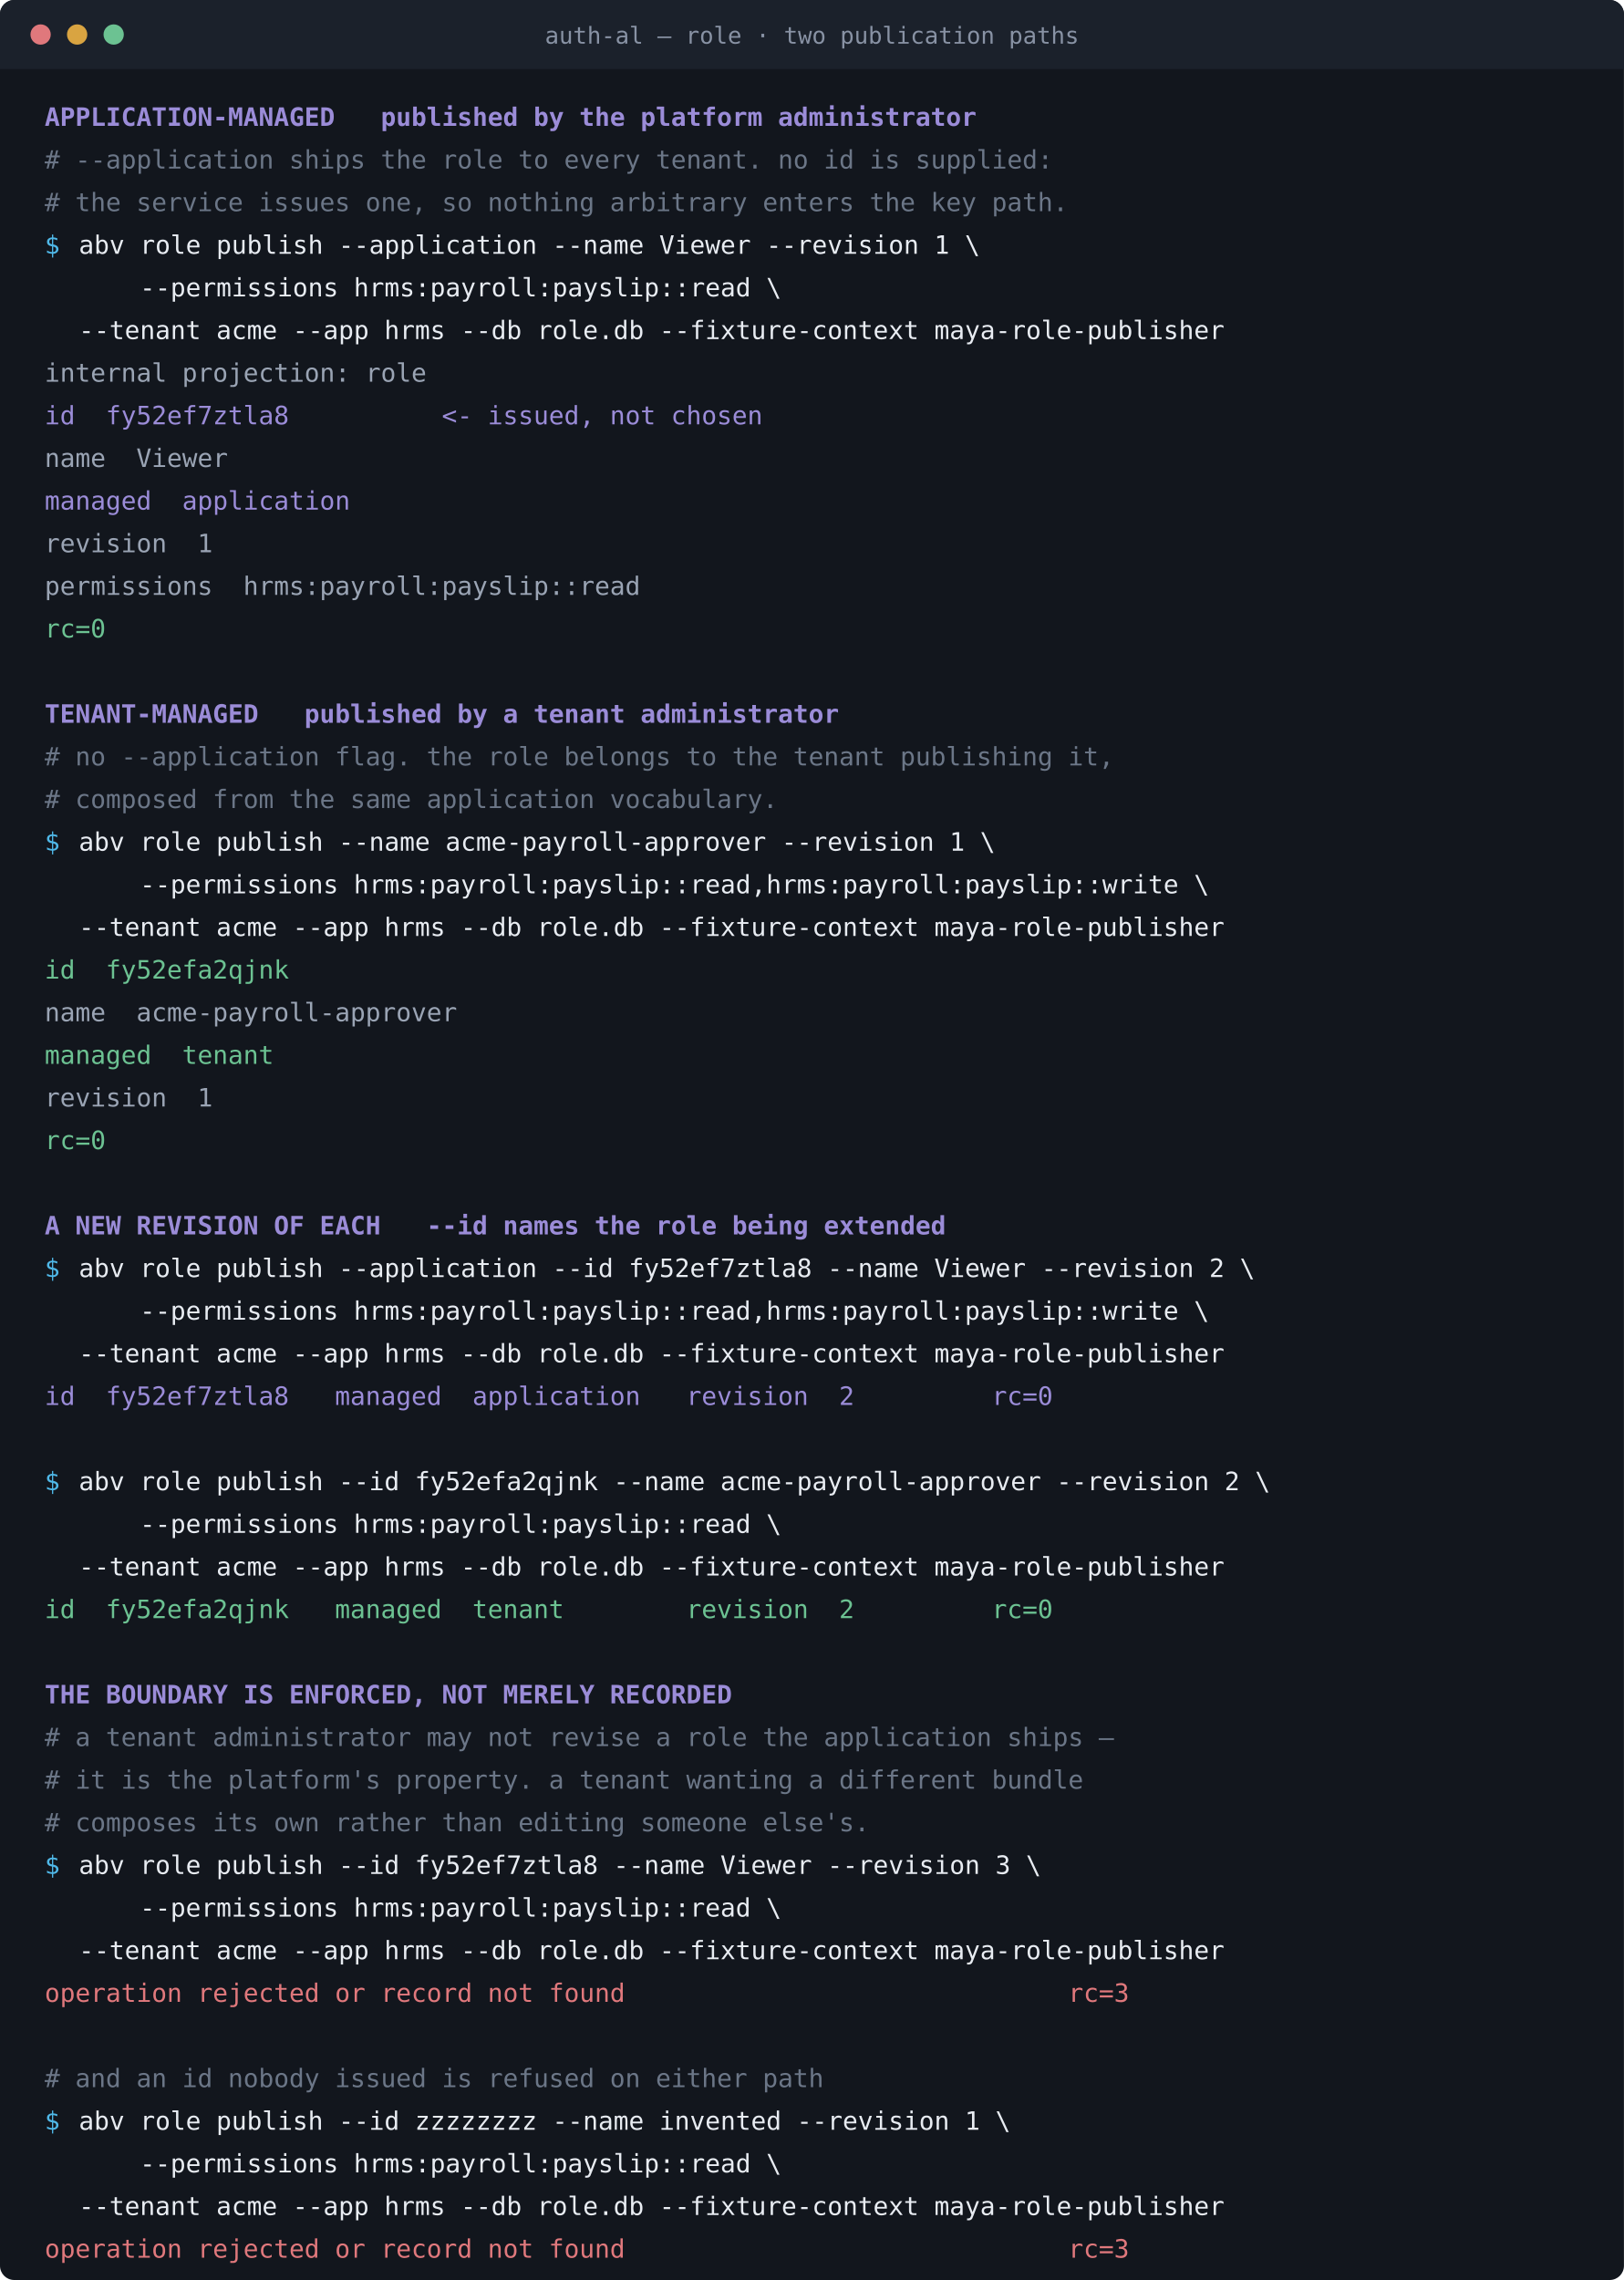
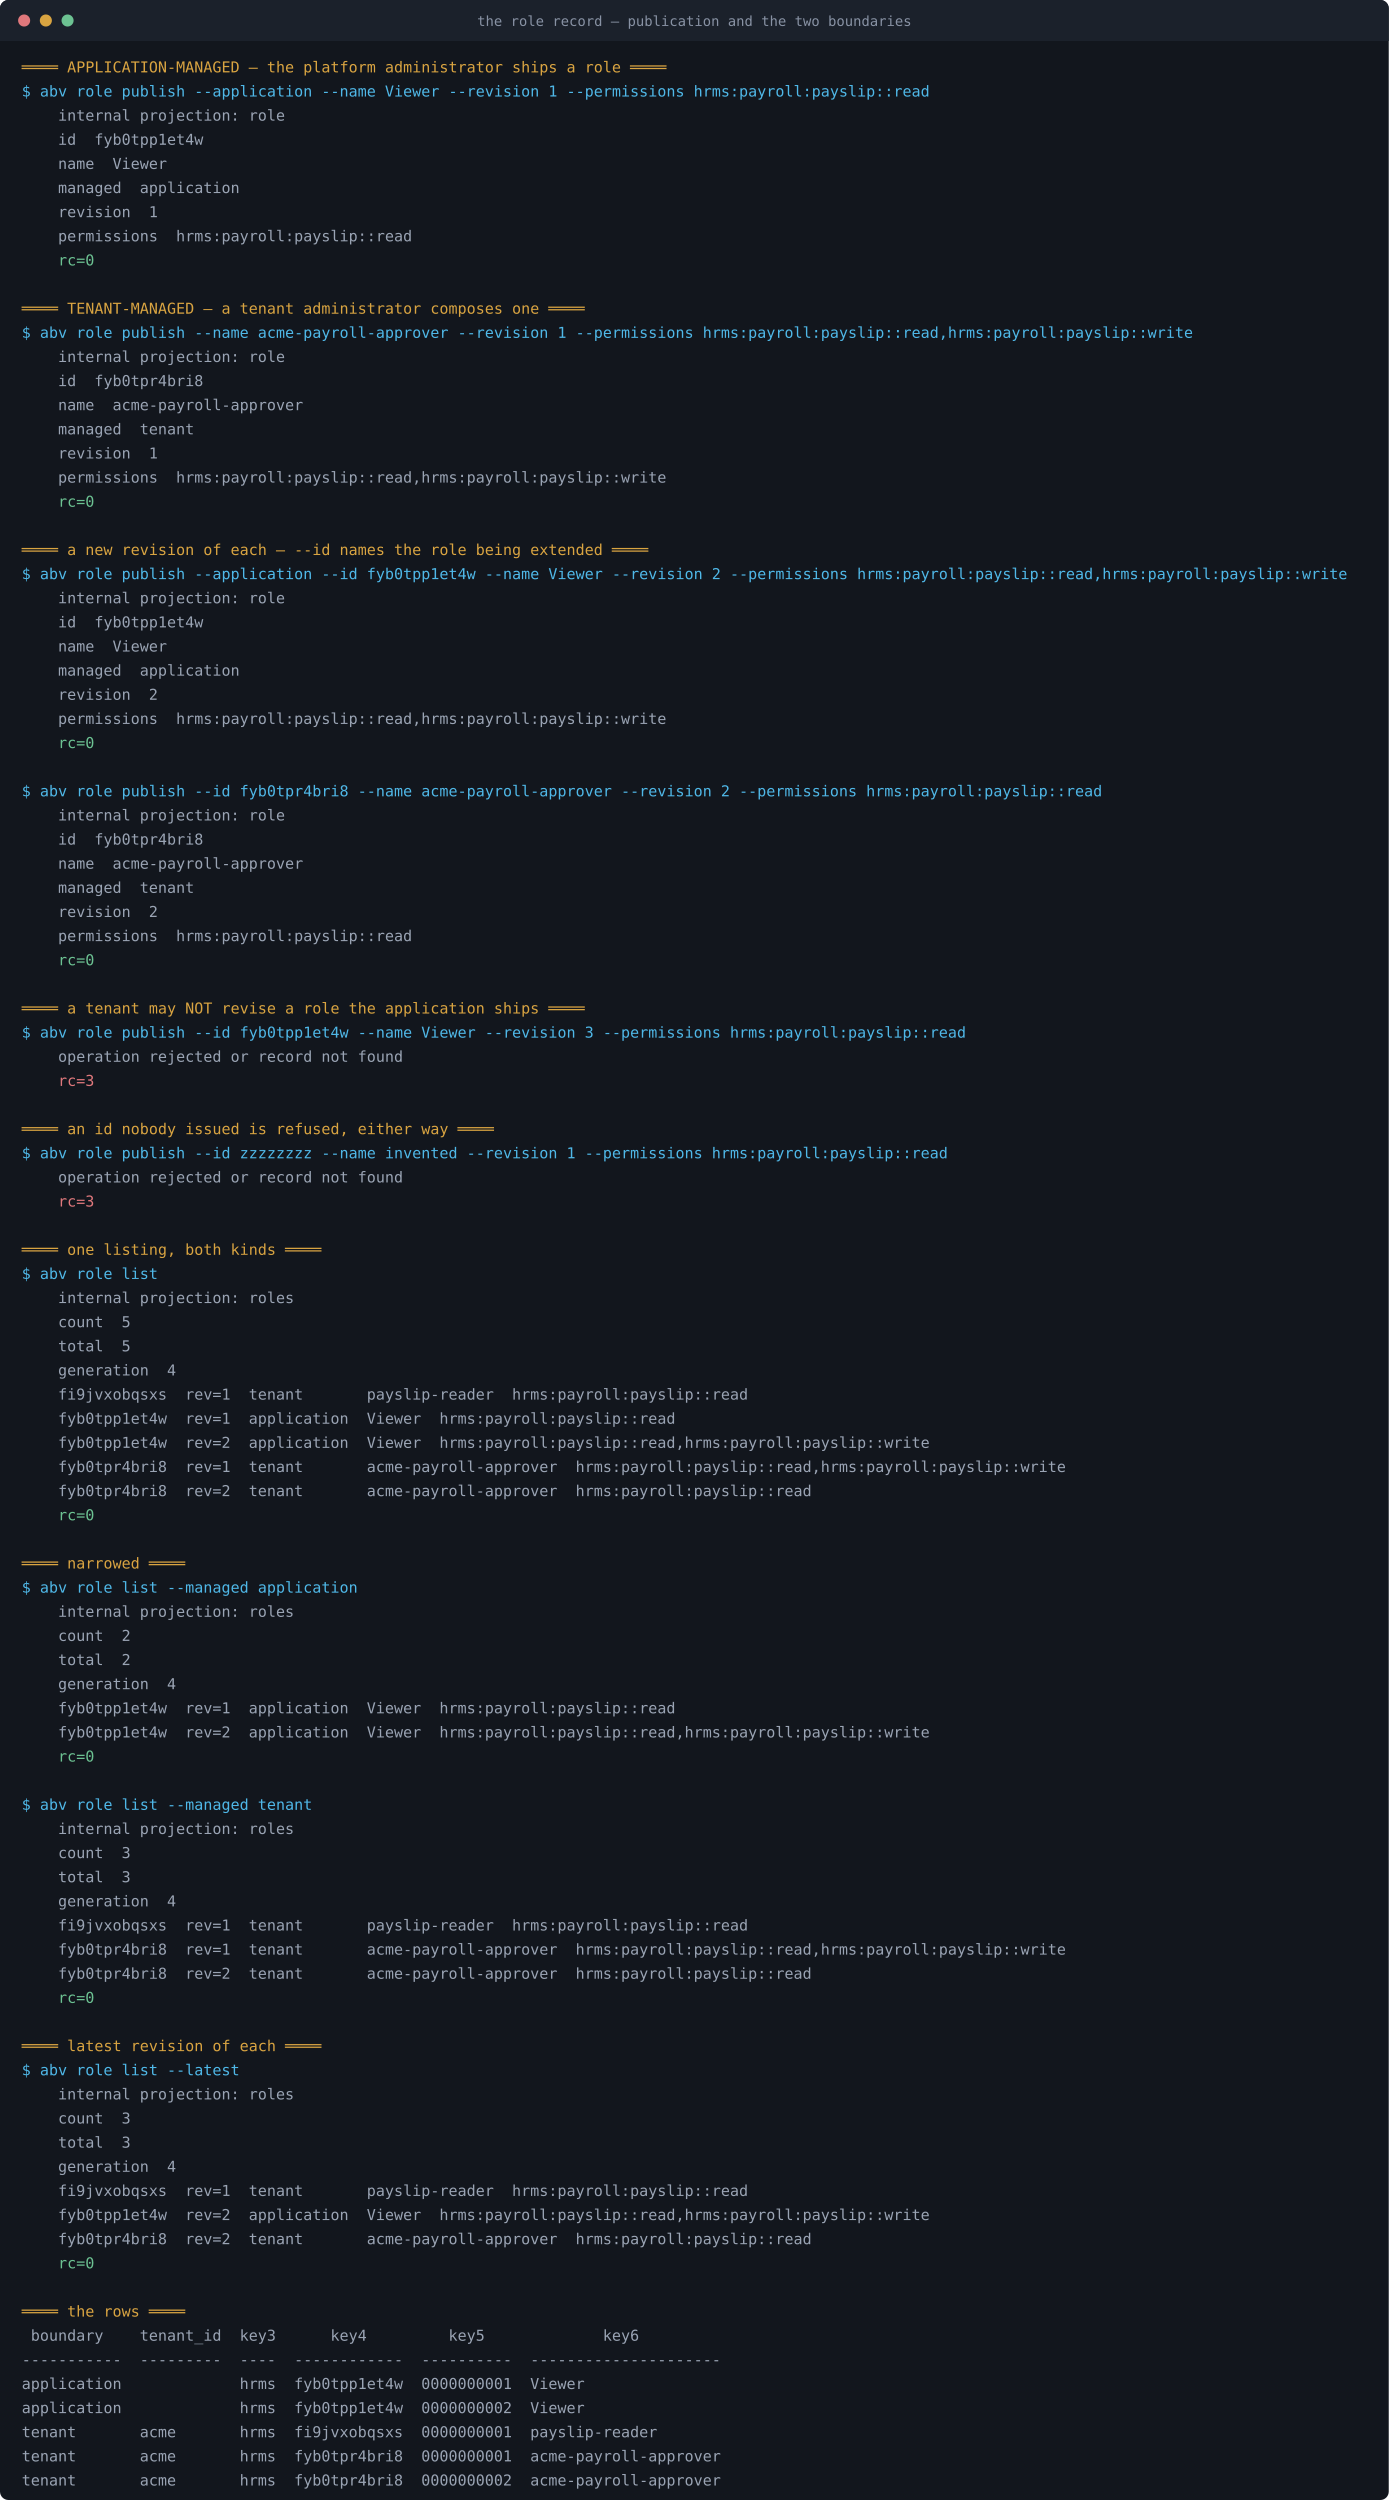
- <svg xmlns="http://www.w3.org/2000/svg" viewBox="0 0 800 1123" width="800" height="1123" font-family="ui-monospace, SFMono-Regular, Menlo, Consolas, monospace" font-size="12.5">
-   <rect width="800" height="1123" rx="7" fill="#12161d" />
-   <path d="M0 7a7 7 0 0 1 7-7h786a7 7 0 0 1 7 7v27H0Z" fill="#1b212b" />
+ <svg xmlns="http://www.w3.org/2000/svg" viewBox="0 0 1151 2072" width="1151" height="2072" font-family="ui-monospace, SFMono-Regular, Menlo, Consolas, monospace" font-size="12.5">
+   <rect width="1151" height="2072" rx="7" fill="#12161d" />
+   <path d="M0 7a7 7 0 0 1 7-7h1137a7 7 0 0 1 7 7v27H0Z" fill="#1b212b" />
  <circle cx="20" cy="17" r="5" fill="#e0787c" />
  <circle cx="38" cy="17" r="5" fill="#d9a441" />
  <circle cx="56" cy="17" r="5" fill="#6cc292" />
-   <text x="400.0" y="21.5" text-anchor="middle" fill="#8892a4" font-size="11.5">auth-al — role · two publication paths</text>
-   <text x="22" y="62" fill="#9b8cd8" font-weight="600" xml:space="preserve">APPLICATION-MANAGED   published by the platform administrator</text>
-   <text x="22" y="83" fill="#6b7687" xml:space="preserve"># --application ships the role to every tenant. no id is supplied:</text>
-   <text x="22" y="104" fill="#6b7687" xml:space="preserve"># the service issues one, so nothing arbitrary enters the key path.</text>
-   <text x="22" y="125" fill="#4fb8e8">$</text>
-   <text x="38.8" y="125" fill="#e8ecf2" xml:space="preserve">abv role publish --application --name Viewer --revision 1 \</text>
-   <text x="38.8" y="146" fill="#e8ecf2" xml:space="preserve">    --permissions hrms:payroll:payslip::read \</text>
-   <text x="38.8" y="167" fill="#e8ecf2" xml:space="preserve">--tenant acme --app hrms --db role.db --fixture-context maya-role-publisher</text>
-   <text x="22" y="188" fill="#9aa4b4" xml:space="preserve">internal projection: role</text>
-   <text x="22" y="209" fill="#9b8cd8" xml:space="preserve">id  fy52ef7ztla8          &lt;- issued, not chosen</text>
-   <text x="22" y="230" fill="#9aa4b4" xml:space="preserve">name  Viewer</text>
-   <text x="22" y="251" fill="#9b8cd8" xml:space="preserve">managed  application</text>
-   <text x="22" y="272" fill="#9aa4b4" xml:space="preserve">revision  1</text>
-   <text x="22" y="293" fill="#9aa4b4" xml:space="preserve">permissions  hrms:payroll:payslip::read</text>
-   <text x="22" y="314" fill="#6cc292" xml:space="preserve">rc=0</text>
-   <text x="22" y="335" fill="#6b7687" xml:space="preserve" />
-   <text x="22" y="356" fill="#9b8cd8" font-weight="600" xml:space="preserve">TENANT-MANAGED   published by a tenant administrator</text>
-   <text x="22" y="377" fill="#6b7687" xml:space="preserve"># no --application flag. the role belongs to the tenant publishing it,</text>
-   <text x="22" y="398" fill="#6b7687" xml:space="preserve"># composed from the same application vocabulary.</text>
-   <text x="22" y="419" fill="#4fb8e8">$</text>
-   <text x="38.8" y="419" fill="#e8ecf2" xml:space="preserve">abv role publish --name acme-payroll-approver --revision 1 \</text>
-   <text x="38.8" y="440" fill="#e8ecf2" xml:space="preserve">    --permissions hrms:payroll:payslip::read,hrms:payroll:payslip::write \</text>
-   <text x="38.8" y="461" fill="#e8ecf2" xml:space="preserve">--tenant acme --app hrms --db role.db --fixture-context maya-role-publisher</text>
-   <text x="22" y="482" fill="#6cc292" xml:space="preserve">id  fy52efa2qjnk</text>
-   <text x="22" y="503" fill="#9aa4b4" xml:space="preserve">name  acme-payroll-approver</text>
-   <text x="22" y="524" fill="#6cc292" xml:space="preserve">managed  tenant</text>
-   <text x="22" y="545" fill="#9aa4b4" xml:space="preserve">revision  1</text>
-   <text x="22" y="566" fill="#6cc292" xml:space="preserve">rc=0</text>
-   <text x="22" y="587" fill="#6b7687" xml:space="preserve" />
-   <text x="22" y="608" fill="#9b8cd8" font-weight="600" xml:space="preserve">A NEW REVISION OF EACH   --id names the role being extended</text>
-   <text x="22" y="629" fill="#4fb8e8">$</text>
-   <text x="38.8" y="629" fill="#e8ecf2" xml:space="preserve">abv role publish --application --id fy52ef7ztla8 --name Viewer --revision 2 \</text>
-   <text x="38.8" y="650" fill="#e8ecf2" xml:space="preserve">    --permissions hrms:payroll:payslip::read,hrms:payroll:payslip::write \</text>
-   <text x="38.8" y="671" fill="#e8ecf2" xml:space="preserve">--tenant acme --app hrms --db role.db --fixture-context maya-role-publisher</text>
-   <text x="22" y="692" fill="#9b8cd8" xml:space="preserve">id  fy52ef7ztla8   managed  application   revision  2         rc=0</text>
-   <text x="22" y="713" fill="#6b7687" xml:space="preserve" />
-   <text x="22" y="734" fill="#4fb8e8">$</text>
-   <text x="38.8" y="734" fill="#e8ecf2" xml:space="preserve">abv role publish --id fy52efa2qjnk --name acme-payroll-approver --revision 2 \</text>
-   <text x="38.8" y="755" fill="#e8ecf2" xml:space="preserve">    --permissions hrms:payroll:payslip::read \</text>
-   <text x="38.8" y="776" fill="#e8ecf2" xml:space="preserve">--tenant acme --app hrms --db role.db --fixture-context maya-role-publisher</text>
-   <text x="22" y="797" fill="#6cc292" xml:space="preserve">id  fy52efa2qjnk   managed  tenant        revision  2         rc=0</text>
-   <text x="22" y="818" fill="#6b7687" xml:space="preserve" />
-   <text x="22" y="839" fill="#9b8cd8" font-weight="600" xml:space="preserve">THE BOUNDARY IS ENFORCED, NOT MERELY RECORDED</text>
-   <text x="22" y="860" fill="#6b7687" xml:space="preserve"># a tenant administrator may not revise a role the application ships —</text>
-   <text x="22" y="881" fill="#6b7687" xml:space="preserve"># it is the platform's property. a tenant wanting a different bundle</text>
-   <text x="22" y="902" fill="#6b7687" xml:space="preserve"># composes its own rather than editing someone else's.</text>
-   <text x="22" y="923" fill="#4fb8e8">$</text>
-   <text x="38.8" y="923" fill="#e8ecf2" xml:space="preserve">abv role publish --id fy52ef7ztla8 --name Viewer --revision 3 \</text>
-   <text x="38.8" y="944" fill="#e8ecf2" xml:space="preserve">    --permissions hrms:payroll:payslip::read \</text>
-   <text x="38.8" y="965" fill="#e8ecf2" xml:space="preserve">--tenant acme --app hrms --db role.db --fixture-context maya-role-publisher</text>
-   <text x="22" y="986" fill="#e0787c" xml:space="preserve">operation rejected or record not found                             rc=3</text>
-   <text x="22" y="1007" fill="#6b7687" xml:space="preserve" />
-   <text x="22" y="1028" fill="#6b7687" xml:space="preserve"># and an id nobody issued is refused on either path</text>
-   <text x="22" y="1049" fill="#4fb8e8">$</text>
-   <text x="38.8" y="1049" fill="#e8ecf2" xml:space="preserve">abv role publish --id zzzzzzzz --name invented --revision 1 \</text>
-   <text x="38.8" y="1070" fill="#e8ecf2" xml:space="preserve">    --permissions hrms:payroll:payslip::read \</text>
-   <text x="38.8" y="1091" fill="#e8ecf2" xml:space="preserve">--tenant acme --app hrms --db role.db --fixture-context maya-role-publisher</text>
-   <text x="22" y="1112" fill="#e0787c" xml:space="preserve">operation rejected or record not found                             rc=3</text>
+   <text x="575.5" y="21.5" text-anchor="middle" fill="#8892a4" font-size="11.5">the role record — publication and the two boundaries</text>
+   <text x="18" y="60" fill="#d9a441" xml:space="preserve">════ APPLICATION-MANAGED — the platform administrator ships a role ════</text>
+   <text x="18" y="80" fill="#4fb8e8" xml:space="preserve">$ abv role publish --application --name Viewer --revision 1 --permissions hrms:payroll:payslip::read</text>
+   <text x="18" y="100" fill="#9aa4b4" xml:space="preserve">    internal projection: role</text>
+   <text x="18" y="120" fill="#9aa4b4" xml:space="preserve">    id  fyb0tpp1et4w</text>
+   <text x="18" y="140" fill="#9aa4b4" xml:space="preserve">    name  Viewer</text>
+   <text x="18" y="160" fill="#9aa4b4" xml:space="preserve">    managed  application</text>
+   <text x="18" y="180" fill="#9aa4b4" xml:space="preserve">    revision  1</text>
+   <text x="18" y="200" fill="#9aa4b4" xml:space="preserve">    permissions  hrms:payroll:payslip::read</text>
+   <text x="18" y="220" fill="#6cc292" xml:space="preserve">    rc=0</text>
+   <text x="18" y="240" fill="#9aa4b4" xml:space="preserve" />
+   <text x="18" y="260" fill="#d9a441" xml:space="preserve">════ TENANT-MANAGED — a tenant administrator composes one ════</text>
+   <text x="18" y="280" fill="#4fb8e8" xml:space="preserve">$ abv role publish --name acme-payroll-approver --revision 1 --permissions hrms:payroll:payslip::read,hrms:payroll:payslip::write</text>
+   <text x="18" y="300" fill="#9aa4b4" xml:space="preserve">    internal projection: role</text>
+   <text x="18" y="320" fill="#9aa4b4" xml:space="preserve">    id  fyb0tpr4bri8</text>
+   <text x="18" y="340" fill="#9aa4b4" xml:space="preserve">    name  acme-payroll-approver</text>
+   <text x="18" y="360" fill="#9aa4b4" xml:space="preserve">    managed  tenant</text>
+   <text x="18" y="380" fill="#9aa4b4" xml:space="preserve">    revision  1</text>
+   <text x="18" y="400" fill="#9aa4b4" xml:space="preserve">    permissions  hrms:payroll:payslip::read,hrms:payroll:payslip::write</text>
+   <text x="18" y="420" fill="#6cc292" xml:space="preserve">    rc=0</text>
+   <text x="18" y="440" fill="#9aa4b4" xml:space="preserve" />
+   <text x="18" y="460" fill="#d9a441" xml:space="preserve">════ a new revision of each — --id names the role being extended ════</text>
+   <text x="18" y="480" fill="#4fb8e8" xml:space="preserve">$ abv role publish --application --id fyb0tpp1et4w --name Viewer --revision 2 --permissions hrms:payroll:payslip::read,hrms:payroll:payslip::write</text>
+   <text x="18" y="500" fill="#9aa4b4" xml:space="preserve">    internal projection: role</text>
+   <text x="18" y="520" fill="#9aa4b4" xml:space="preserve">    id  fyb0tpp1et4w</text>
+   <text x="18" y="540" fill="#9aa4b4" xml:space="preserve">    name  Viewer</text>
+   <text x="18" y="560" fill="#9aa4b4" xml:space="preserve">    managed  application</text>
+   <text x="18" y="580" fill="#9aa4b4" xml:space="preserve">    revision  2</text>
+   <text x="18" y="600" fill="#9aa4b4" xml:space="preserve">    permissions  hrms:payroll:payslip::read,hrms:payroll:payslip::write</text>
+   <text x="18" y="620" fill="#6cc292" xml:space="preserve">    rc=0</text>
+   <text x="18" y="640" fill="#9aa4b4" xml:space="preserve" />
+   <text x="18" y="660" fill="#4fb8e8" xml:space="preserve">$ abv role publish --id fyb0tpr4bri8 --name acme-payroll-approver --revision 2 --permissions hrms:payroll:payslip::read</text>
+   <text x="18" y="680" fill="#9aa4b4" xml:space="preserve">    internal projection: role</text>
+   <text x="18" y="700" fill="#9aa4b4" xml:space="preserve">    id  fyb0tpr4bri8</text>
+   <text x="18" y="720" fill="#9aa4b4" xml:space="preserve">    name  acme-payroll-approver</text>
+   <text x="18" y="740" fill="#9aa4b4" xml:space="preserve">    managed  tenant</text>
+   <text x="18" y="760" fill="#9aa4b4" xml:space="preserve">    revision  2</text>
+   <text x="18" y="780" fill="#9aa4b4" xml:space="preserve">    permissions  hrms:payroll:payslip::read</text>
+   <text x="18" y="800" fill="#6cc292" xml:space="preserve">    rc=0</text>
+   <text x="18" y="820" fill="#9aa4b4" xml:space="preserve" />
+   <text x="18" y="840" fill="#d9a441" xml:space="preserve">════ a tenant may NOT revise a role the application ships ════</text>
+   <text x="18" y="860" fill="#4fb8e8" xml:space="preserve">$ abv role publish --id fyb0tpp1et4w --name Viewer --revision 3 --permissions hrms:payroll:payslip::read</text>
+   <text x="18" y="880" fill="#9aa4b4" xml:space="preserve">    operation rejected or record not found</text>
+   <text x="18" y="900" fill="#e0787c" xml:space="preserve">    rc=3</text>
+   <text x="18" y="920" fill="#9aa4b4" xml:space="preserve" />
+   <text x="18" y="940" fill="#d9a441" xml:space="preserve">════ an id nobody issued is refused, either way ════</text>
+   <text x="18" y="960" fill="#4fb8e8" xml:space="preserve">$ abv role publish --id zzzzzzzz --name invented --revision 1 --permissions hrms:payroll:payslip::read</text>
+   <text x="18" y="980" fill="#9aa4b4" xml:space="preserve">    operation rejected or record not found</text>
+   <text x="18" y="1000" fill="#e0787c" xml:space="preserve">    rc=3</text>
+   <text x="18" y="1020" fill="#9aa4b4" xml:space="preserve" />
+   <text x="18" y="1040" fill="#d9a441" xml:space="preserve">════ one listing, both kinds ════</text>
+   <text x="18" y="1060" fill="#4fb8e8" xml:space="preserve">$ abv role list</text>
+   <text x="18" y="1080" fill="#9aa4b4" xml:space="preserve">    internal projection: roles</text>
+   <text x="18" y="1100" fill="#9aa4b4" xml:space="preserve">    count  5</text>
+   <text x="18" y="1120" fill="#9aa4b4" xml:space="preserve">    total  5</text>
+   <text x="18" y="1140" fill="#9aa4b4" xml:space="preserve">    generation  4</text>
+   <text x="18" y="1160" fill="#9aa4b4" xml:space="preserve">    fi9jvxobqsxs  rev=1  tenant       payslip-reader  hrms:payroll:payslip::read</text>
+   <text x="18" y="1180" fill="#9aa4b4" xml:space="preserve">    fyb0tpp1et4w  rev=1  application  Viewer  hrms:payroll:payslip::read</text>
+   <text x="18" y="1200" fill="#9aa4b4" xml:space="preserve">    fyb0tpp1et4w  rev=2  application  Viewer  hrms:payroll:payslip::read,hrms:payroll:payslip::write</text>
+   <text x="18" y="1220" fill="#9aa4b4" xml:space="preserve">    fyb0tpr4bri8  rev=1  tenant       acme-payroll-approver  hrms:payroll:payslip::read,hrms:payroll:payslip::write</text>
+   <text x="18" y="1240" fill="#9aa4b4" xml:space="preserve">    fyb0tpr4bri8  rev=2  tenant       acme-payroll-approver  hrms:payroll:payslip::read</text>
+   <text x="18" y="1260" fill="#6cc292" xml:space="preserve">    rc=0</text>
+   <text x="18" y="1280" fill="#9aa4b4" xml:space="preserve" />
+   <text x="18" y="1300" fill="#d9a441" xml:space="preserve">════ narrowed ════</text>
+   <text x="18" y="1320" fill="#4fb8e8" xml:space="preserve">$ abv role list --managed application</text>
+   <text x="18" y="1340" fill="#9aa4b4" xml:space="preserve">    internal projection: roles</text>
+   <text x="18" y="1360" fill="#9aa4b4" xml:space="preserve">    count  2</text>
+   <text x="18" y="1380" fill="#9aa4b4" xml:space="preserve">    total  2</text>
+   <text x="18" y="1400" fill="#9aa4b4" xml:space="preserve">    generation  4</text>
+   <text x="18" y="1420" fill="#9aa4b4" xml:space="preserve">    fyb0tpp1et4w  rev=1  application  Viewer  hrms:payroll:payslip::read</text>
+   <text x="18" y="1440" fill="#9aa4b4" xml:space="preserve">    fyb0tpp1et4w  rev=2  application  Viewer  hrms:payroll:payslip::read,hrms:payroll:payslip::write</text>
+   <text x="18" y="1460" fill="#6cc292" xml:space="preserve">    rc=0</text>
+   <text x="18" y="1480" fill="#9aa4b4" xml:space="preserve" />
+   <text x="18" y="1500" fill="#4fb8e8" xml:space="preserve">$ abv role list --managed tenant</text>
+   <text x="18" y="1520" fill="#9aa4b4" xml:space="preserve">    internal projection: roles</text>
+   <text x="18" y="1540" fill="#9aa4b4" xml:space="preserve">    count  3</text>
+   <text x="18" y="1560" fill="#9aa4b4" xml:space="preserve">    total  3</text>
+   <text x="18" y="1580" fill="#9aa4b4" xml:space="preserve">    generation  4</text>
+   <text x="18" y="1600" fill="#9aa4b4" xml:space="preserve">    fi9jvxobqsxs  rev=1  tenant       payslip-reader  hrms:payroll:payslip::read</text>
+   <text x="18" y="1620" fill="#9aa4b4" xml:space="preserve">    fyb0tpr4bri8  rev=1  tenant       acme-payroll-approver  hrms:payroll:payslip::read,hrms:payroll:payslip::write</text>
+   <text x="18" y="1640" fill="#9aa4b4" xml:space="preserve">    fyb0tpr4bri8  rev=2  tenant       acme-payroll-approver  hrms:payroll:payslip::read</text>
+   <text x="18" y="1660" fill="#6cc292" xml:space="preserve">    rc=0</text>
+   <text x="18" y="1680" fill="#9aa4b4" xml:space="preserve" />
+   <text x="18" y="1700" fill="#d9a441" xml:space="preserve">════ latest revision of each ════</text>
+   <text x="18" y="1720" fill="#4fb8e8" xml:space="preserve">$ abv role list --latest</text>
+   <text x="18" y="1740" fill="#9aa4b4" xml:space="preserve">    internal projection: roles</text>
+   <text x="18" y="1760" fill="#9aa4b4" xml:space="preserve">    count  3</text>
+   <text x="18" y="1780" fill="#9aa4b4" xml:space="preserve">    total  3</text>
+   <text x="18" y="1800" fill="#9aa4b4" xml:space="preserve">    generation  4</text>
+   <text x="18" y="1820" fill="#9aa4b4" xml:space="preserve">    fi9jvxobqsxs  rev=1  tenant       payslip-reader  hrms:payroll:payslip::read</text>
+   <text x="18" y="1840" fill="#9aa4b4" xml:space="preserve">    fyb0tpp1et4w  rev=2  application  Viewer  hrms:payroll:payslip::read,hrms:payroll:payslip::write</text>
+   <text x="18" y="1860" fill="#9aa4b4" xml:space="preserve">    fyb0tpr4bri8  rev=2  tenant       acme-payroll-approver  hrms:payroll:payslip::read</text>
+   <text x="18" y="1880" fill="#6cc292" xml:space="preserve">    rc=0</text>
+   <text x="18" y="1900" fill="#9aa4b4" xml:space="preserve" />
+   <text x="18" y="1920" fill="#d9a441" xml:space="preserve">════ the rows ════</text>
+   <text x="18" y="1940" fill="#9aa4b4" xml:space="preserve"> boundary    tenant_id  key3      key4         key5             key6</text>
+   <text x="18" y="1960" fill="#9aa4b4" xml:space="preserve">-----------  ---------  ----  ------------  ----------  ---------------------</text>
+   <text x="18" y="1980" fill="#9aa4b4" xml:space="preserve">application             hrms  fyb0tpp1et4w  0000000001  Viewer</text>
+   <text x="18" y="2000" fill="#9aa4b4" xml:space="preserve">application             hrms  fyb0tpp1et4w  0000000002  Viewer</text>
+   <text x="18" y="2020" fill="#9aa4b4" xml:space="preserve">tenant       acme       hrms  fi9jvxobqsxs  0000000001  payslip-reader</text>
+   <text x="18" y="2040" fill="#9aa4b4" xml:space="preserve">tenant       acme       hrms  fyb0tpr4bri8  0000000001  acme-payroll-approver</text>
+   <text x="18" y="2060" fill="#9aa4b4" xml:space="preserve">tenant       acme       hrms  fyb0tpr4bri8  0000000002  acme-payroll-approver</text>
</svg>
